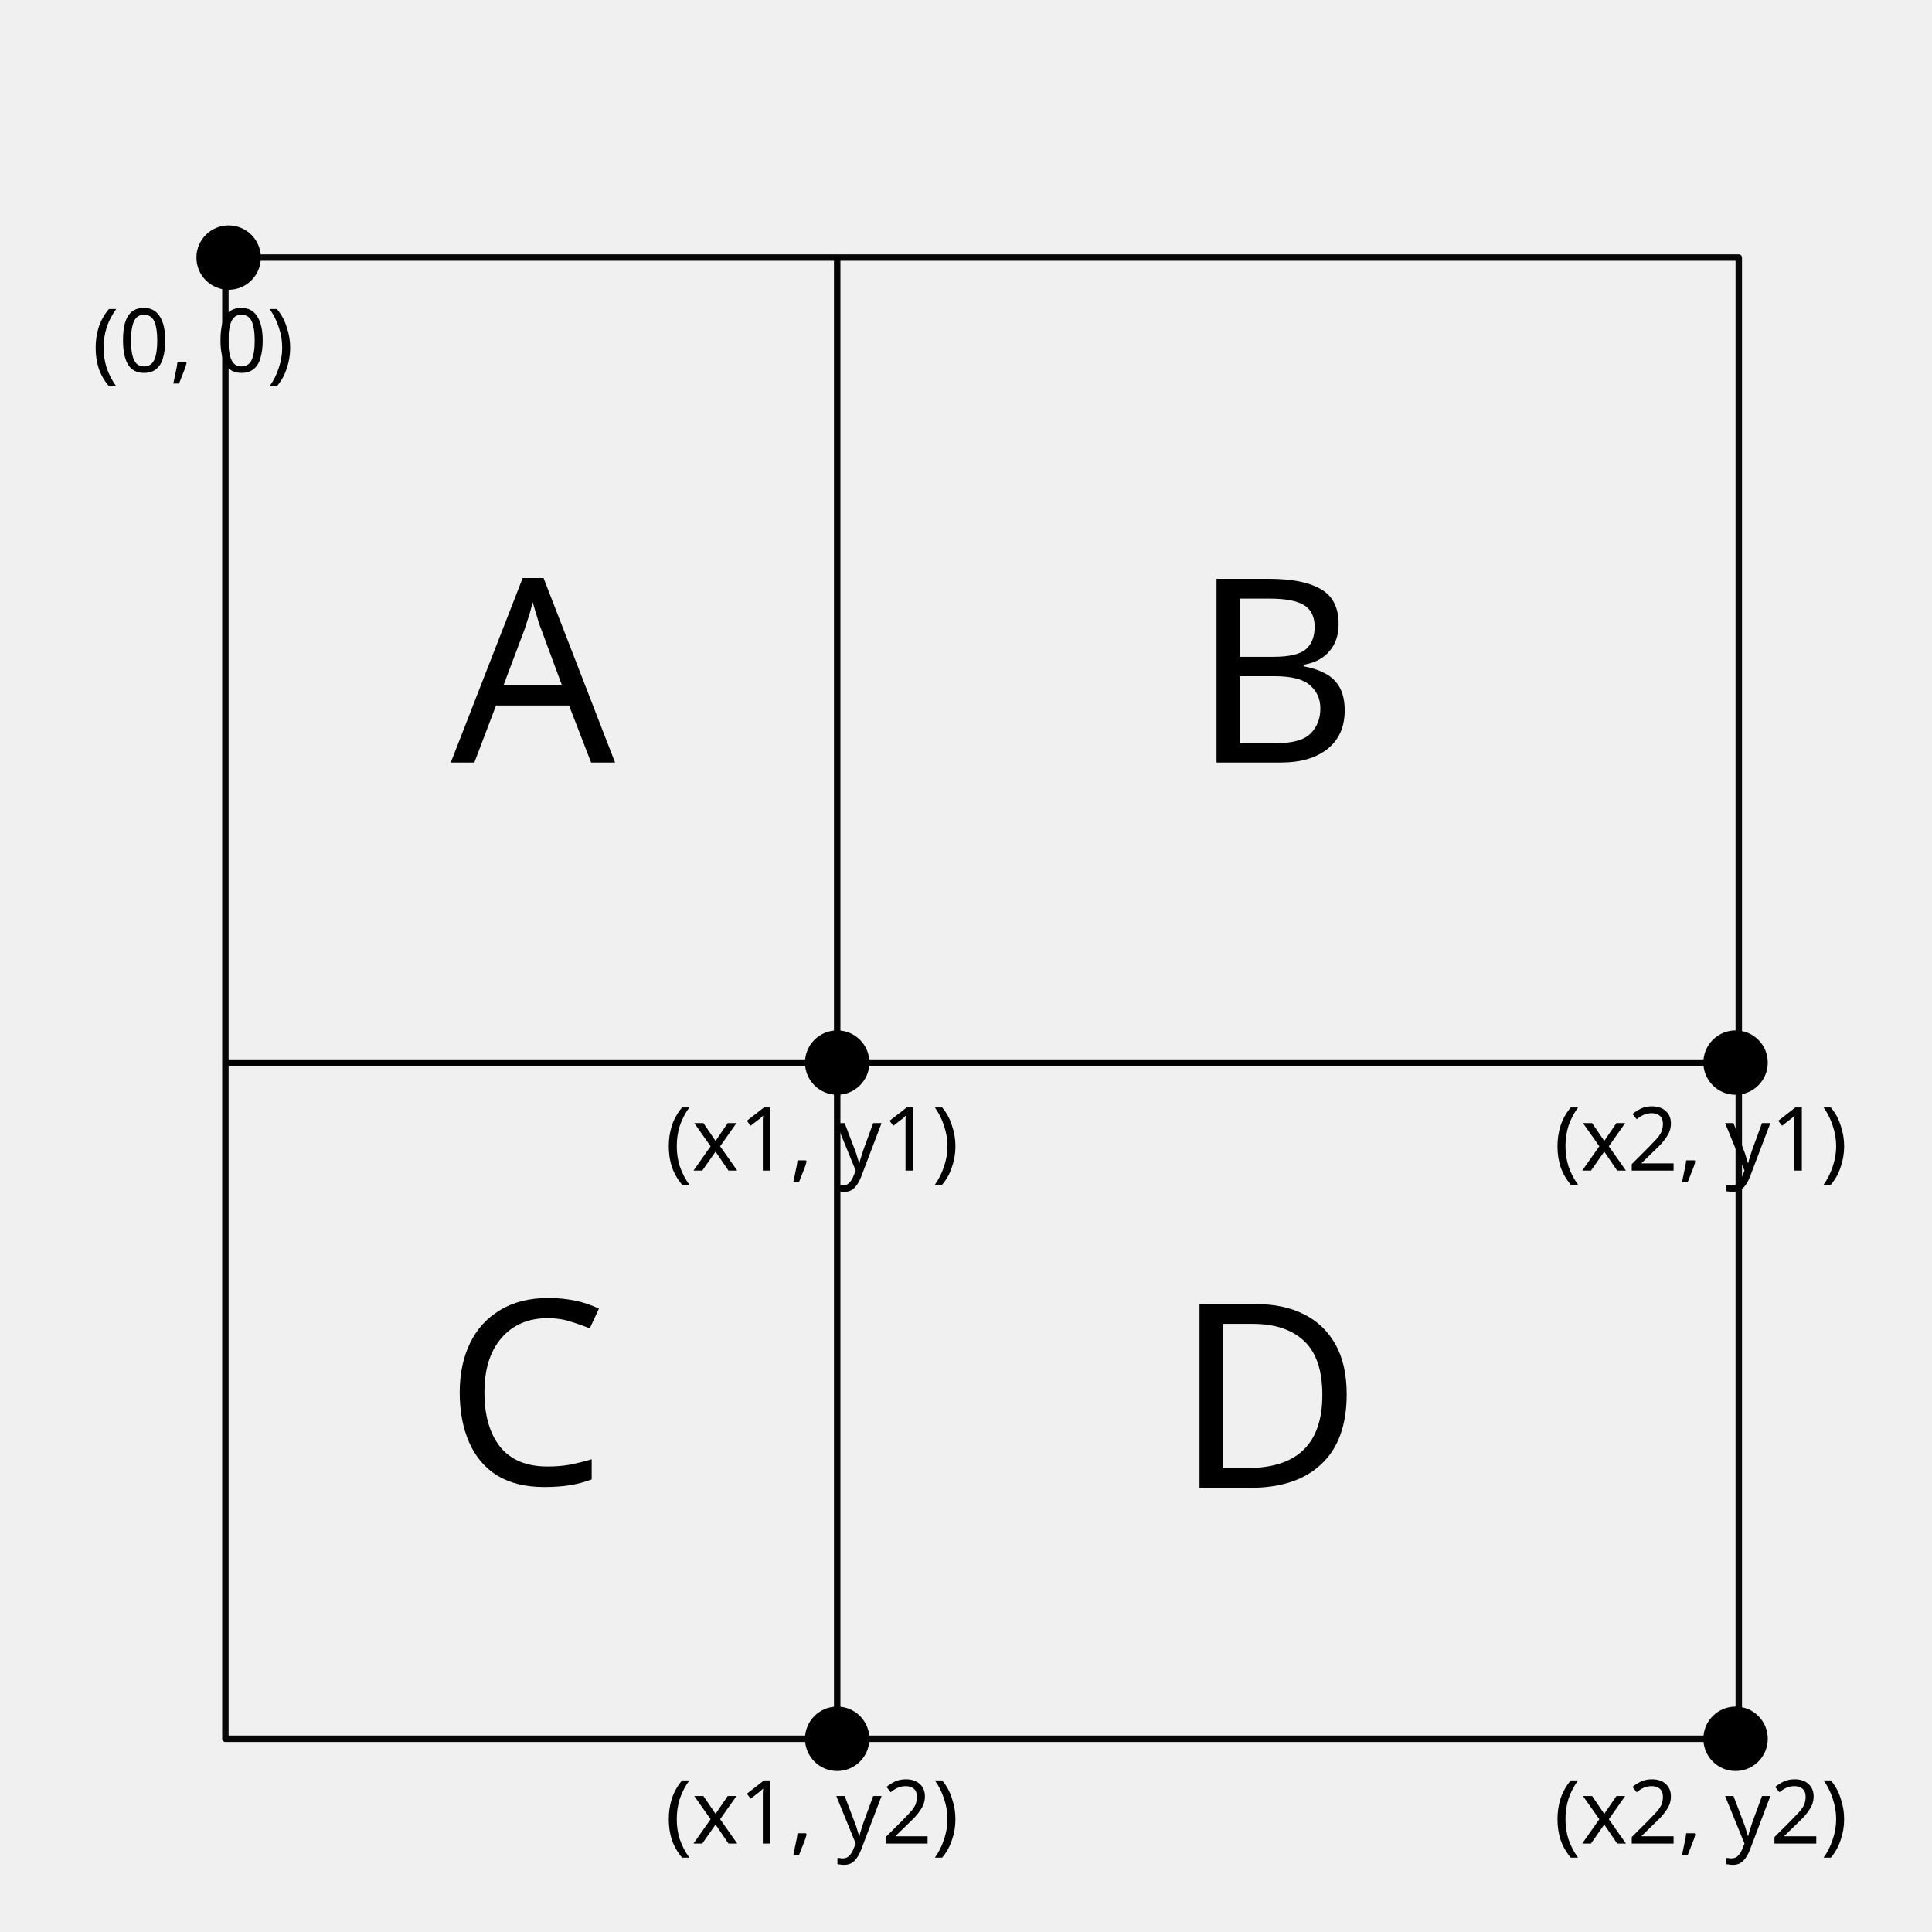
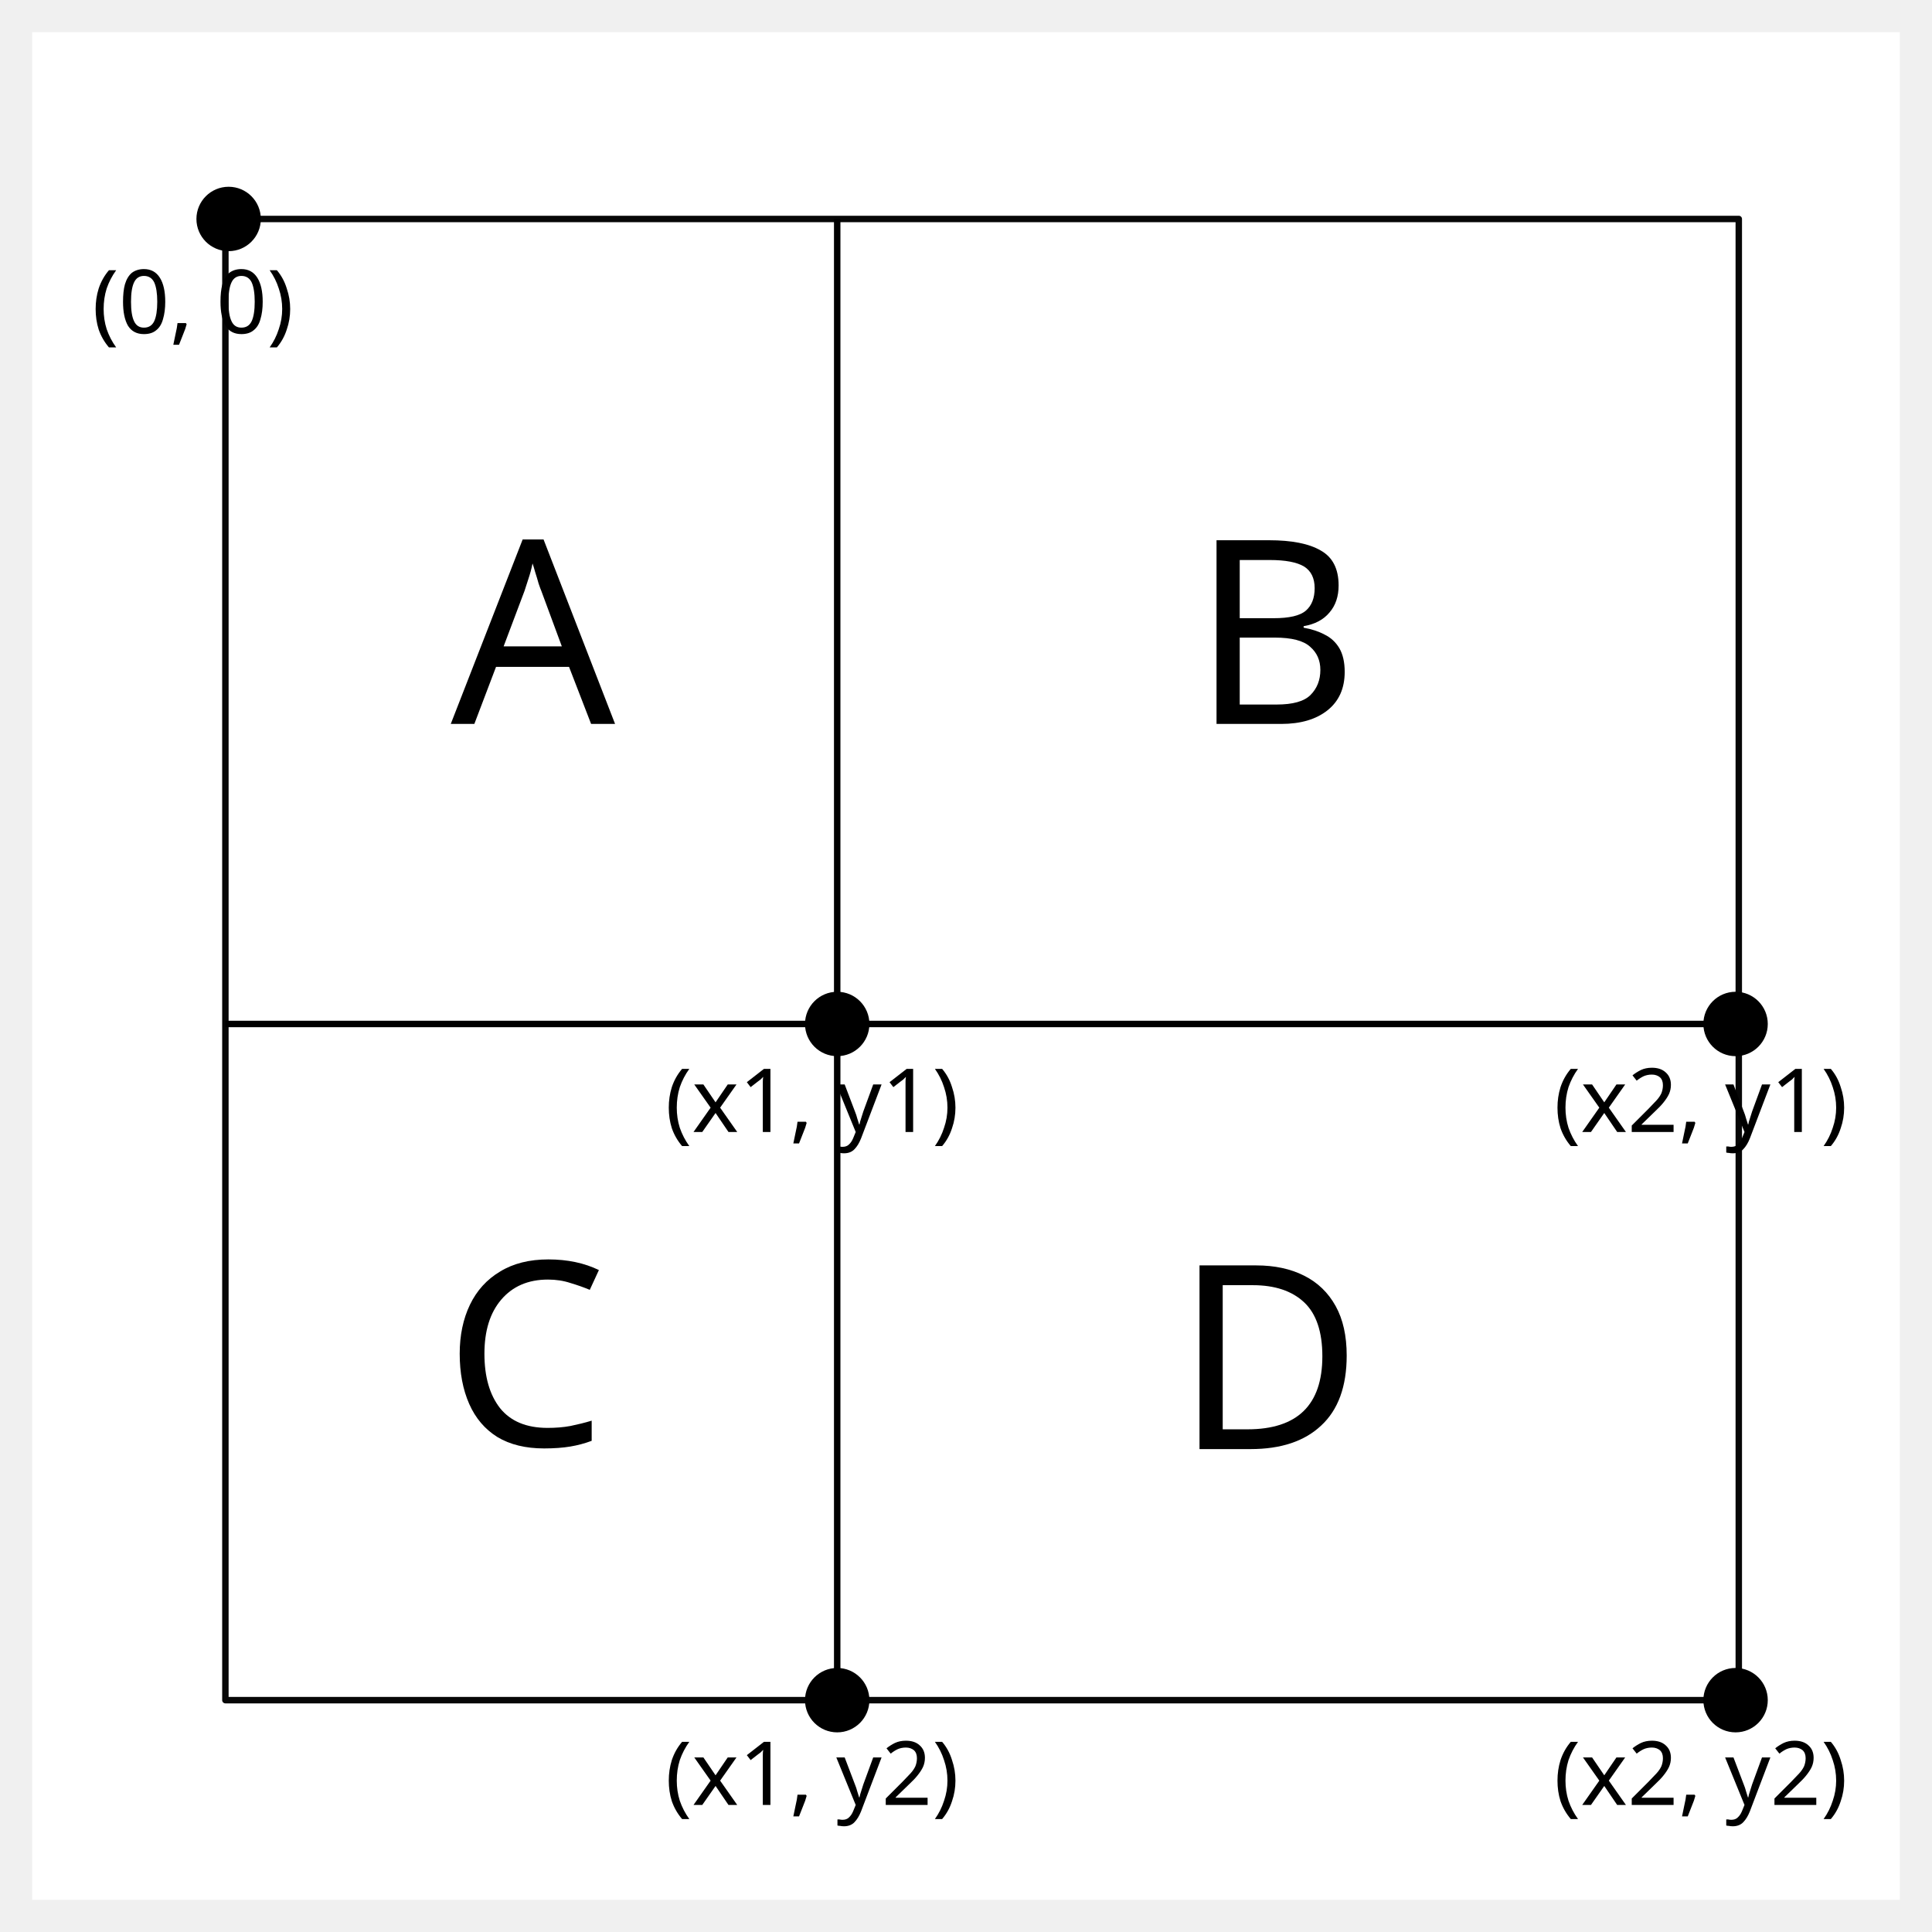
<svg xmlns="http://www.w3.org/2000/svg" width="300" height="300" viewBox="0 0 79.375 79.375" version="1.1" id="svg8">
  <defs id="defs2" />
  <g id="layer1" transform="translate(0,-217.625)">
-     <text xml:space="preserve" style="font-style:normal;font-weight:normal;font-size:3.642px;line-height:1.25;font-family:sans-serif;letter-spacing:0px;word-spacing:0px;fill:#000000;fill-opacity:1;stroke:none;stroke-width:0.091" x="3.788" y="232.912" id="text4522">
-       <tspan id="tspan4520" x="3.788" y="232.912" style="stroke-width:0.091">(0, 0)</tspan>
+     <rect style="opacity:0.97;fill:#ffffff;fill-opacity:1;stroke:none;stroke-width:0.265;stroke-linejoin:round;stroke-miterlimit:4;stroke-dasharray:0.265, 0.795;stroke-dashoffset:0;stroke-opacity:1" id="rect843" width="76.729" height="76.729" x="1.323" y="218.948" />
+     <text xml:space="preserve" style="font-style:normal;font-weight:normal;font-size:3.642px;line-height:1.25;font-family:sans-serif;letter-spacing:0px;word-spacing:0px;fill:#000000;fill-opacity:1;stroke:none;stroke-width:0.091" x="3.788" y="231.324" id="text4522">
+       <tspan id="tspan4520" x="3.788" y="231.324" style="stroke-width:0.091">(0, 0)</tspan>
    </text>
-     <rect style="opacity:0.97;fill:none;fill-opacity:1;stroke:#000000;stroke-width:0.265;stroke-linejoin:round;stroke-miterlimit:4;stroke-dasharray:none;stroke-dashoffset:0;stroke-opacity:1" id="rect4524" width="62.177" height="60.854" x="9.26" y="228.208" />
-     <path style="fill:none;stroke:#000000;stroke-width:0.265px;stroke-linecap:butt;stroke-linejoin:miter;stroke-opacity:1" d="m 34.396,228.208 v 60.854 0" id="path4526" />
-     <path style="fill:none;stroke:#000000;stroke-width:0.265px;stroke-linecap:butt;stroke-linejoin:miter;stroke-opacity:1" d="M 9.26,261.281 H 71.437 v 0" id="path4528" />
-     <text xml:space="preserve" style="font-style:normal;font-weight:normal;font-size:10.583px;line-height:1.25;font-family:sans-serif;letter-spacing:0px;word-spacing:0px;fill:#000000;fill-opacity:1;stroke:none;stroke-width:0.265" x="18.521" y="248.956" id="text4532">
-       <tspan x="18.521" y="248.956" style="stroke-width:0.265" id="tspan4534">A</tspan>
+     <rect style="opacity:0.97;fill:none;fill-opacity:1;stroke:#000000;stroke-width:0.265;stroke-linejoin:round;stroke-miterlimit:4;stroke-dasharray:none;stroke-dashoffset:0;stroke-opacity:1" id="rect4524" width="62.177" height="60.854" x="9.26" y="226.621" />
+     <path style="fill:none;stroke:#000000;stroke-width:0.265px;stroke-linecap:butt;stroke-linejoin:miter;stroke-opacity:1" d="m 34.396,226.621 v 60.854 0" id="path4526" />
+     <path style="fill:none;stroke:#000000;stroke-width:0.265px;stroke-linecap:butt;stroke-linejoin:miter;stroke-opacity:1" d="M 9.26,259.694 H 71.437 v 0" id="path4528" />
+     <text xml:space="preserve" style="font-style:normal;font-weight:normal;font-size:10.583px;line-height:1.25;font-family:sans-serif;letter-spacing:0px;word-spacing:0px;fill:#000000;fill-opacity:1;stroke:none;stroke-width:0.265" x="18.521" y="247.369" id="text4532">
+       <tspan x="18.521" y="247.369" style="stroke-width:0.265" id="tspan4534">A</tspan>
    </text>
-     <text xml:space="preserve" style="font-style:normal;font-weight:normal;font-size:10.583px;line-height:1.25;font-family:sans-serif;letter-spacing:0px;word-spacing:0px;fill:#000000;fill-opacity:1;stroke:none;stroke-width:0.265" x="48.948" y="248.956" id="text4540">
-       <tspan id="tspan4538" x="48.948" y="248.956" style="stroke-width:0.265">B</tspan>
+     <text xml:space="preserve" style="font-style:normal;font-weight:normal;font-size:10.583px;line-height:1.25;font-family:sans-serif;letter-spacing:0px;word-spacing:0px;fill:#000000;fill-opacity:1;stroke:none;stroke-width:0.265" x="48.948" y="247.369" id="text4540">
+       <tspan id="tspan4538" x="48.948" y="247.369" style="stroke-width:0.265">B</tspan>
    </text>
-     <text xml:space="preserve" style="font-style:normal;font-weight:normal;font-size:10.583px;line-height:1.25;font-family:sans-serif;letter-spacing:0px;word-spacing:0px;fill:#000000;fill-opacity:1;stroke:none;stroke-width:0.265" x="18.248" y="278.611" id="text4544">
-       <tspan id="tspan4542" x="18.248" y="278.611" style="stroke-width:0.265">C</tspan>
+     <text xml:space="preserve" style="font-style:normal;font-weight:normal;font-size:10.583px;line-height:1.25;font-family:sans-serif;letter-spacing:0px;word-spacing:0px;fill:#000000;fill-opacity:1;stroke:none;stroke-width:0.265" x="18.248" y="277.024" id="text4544">
+       <tspan id="tspan4542" x="18.248" y="277.024" style="stroke-width:0.265">C</tspan>
    </text>
-     <text xml:space="preserve" style="font-style:normal;font-weight:normal;font-size:10.583px;line-height:1.25;font-family:sans-serif;letter-spacing:0px;word-spacing:0px;fill:#000000;fill-opacity:1;stroke:none;stroke-width:0.265" x="48.25" y="278.751" id="text4548">
-       <tspan id="tspan4546" x="48.25" y="278.751" style="stroke-width:0.265">D</tspan>
+     <text xml:space="preserve" style="font-style:normal;font-weight:normal;font-size:10.583px;line-height:1.25;font-family:sans-serif;letter-spacing:0px;word-spacing:0px;fill:#000000;fill-opacity:1;stroke:none;stroke-width:0.265" x="48.25" y="277.163" id="text4548">
+       <tspan id="tspan4546" x="48.25" y="277.163" style="stroke-width:0.265">D</tspan>
    </text>
-     <text xml:space="preserve" style="font-style:normal;font-weight:normal;font-size:3.642px;line-height:1.25;font-family:sans-serif;letter-spacing:0px;word-spacing:0px;fill:#000000;fill-opacity:1;stroke:none;stroke-width:0.091" x="27.336" y="265.72" id="text4552">
-       <tspan id="tspan4550" x="27.336" y="265.72" style="stroke-width:0.091">(x1, y1)</tspan>
+     <text xml:space="preserve" style="font-style:normal;font-weight:normal;font-size:3.642px;line-height:1.25;font-family:sans-serif;letter-spacing:0px;word-spacing:0px;fill:#000000;fill-opacity:1;stroke:none;stroke-width:0.091" x="27.336" y="264.133" id="text4552">
+       <tspan id="tspan4550" x="27.336" y="264.133" style="stroke-width:0.091">(x1, y1)</tspan>
    </text>
-     <text xml:space="preserve" style="font-style:normal;font-weight:normal;font-size:3.642px;line-height:1.25;font-family:sans-serif;letter-spacing:0px;word-spacing:0px;fill:#000000;fill-opacity:1;stroke:none;stroke-width:0.091" x="63.849" y="293.369" id="text4556">
-       <tspan id="tspan4554" x="63.849" y="293.369" style="stroke-width:0.091">(x2, y2)</tspan>
+     <text xml:space="preserve" style="font-style:normal;font-weight:normal;font-size:3.642px;line-height:1.25;font-family:sans-serif;letter-spacing:0px;word-spacing:0px;fill:#000000;fill-opacity:1;stroke:none;stroke-width:0.091" x="63.849" y="291.782" id="text4556">
+       <tspan id="tspan4554" x="63.849" y="291.782" style="stroke-width:0.091">(x2, y2)</tspan>
    </text>
-     <circle style="fill:#000000;fill-opacity:1;fill-rule:evenodd;stroke-width:0.265" id="path4562" cx="9.393" cy="228.208" r="1.323" />
-     <circle style="fill:#000000;fill-opacity:1;fill-rule:evenodd;stroke-width:0.265" id="path4562-8" cx="34.396" cy="261.281" r="1.323" />
-     <circle style="fill:#000000;fill-opacity:1;fill-rule:evenodd;stroke-width:0.265" id="path4562-4" cx="71.305" cy="289.062" r="1.323" />
-     <circle style="fill:#000000;fill-opacity:1;fill-rule:evenodd;stroke-width:0.265" id="path4562-41" cx="71.305" cy="261.281" r="1.323" />
-     <circle style="fill:#000000;fill-opacity:1;fill-rule:evenodd;stroke-width:0.265" id="path4562-1" cx="34.396" cy="289.062" r="1.323" />
-     <text xml:space="preserve" style="font-style:normal;font-weight:normal;font-size:3.642px;line-height:1.25;font-family:sans-serif;letter-spacing:0px;word-spacing:0px;fill:#000000;fill-opacity:1;stroke:none;stroke-width:0.091" x="63.849" y="265.72" id="text4599">
-       <tspan id="tspan4597" x="63.849" y="265.72" style="stroke-width:0.091">(x2, y1)</tspan>
+     <circle style="fill:#000000;fill-opacity:1;fill-rule:evenodd;stroke-width:0.265" id="path4562" cx="9.393" cy="226.621" r="1.323" />
+     <circle style="fill:#000000;fill-opacity:1;fill-rule:evenodd;stroke-width:0.265" id="path4562-8" cx="34.396" cy="259.694" r="1.323" />
+     <circle style="fill:#000000;fill-opacity:1;fill-rule:evenodd;stroke-width:0.265" id="path4562-4" cx="71.305" cy="287.475" r="1.323" />
+     <circle style="fill:#000000;fill-opacity:1;fill-rule:evenodd;stroke-width:0.265" id="path4562-41" cx="71.305" cy="259.694" r="1.323" />
+     <circle style="fill:#000000;fill-opacity:1;fill-rule:evenodd;stroke-width:0.265" id="path4562-1" cx="34.396" cy="287.475" r="1.323" />
+     <text xml:space="preserve" style="font-style:normal;font-weight:normal;font-size:3.642px;line-height:1.25;font-family:sans-serif;letter-spacing:0px;word-spacing:0px;fill:#000000;fill-opacity:1;stroke:none;stroke-width:0.091" x="63.849" y="264.133" id="text4599">
+       <tspan id="tspan4597" x="63.849" y="264.133" style="stroke-width:0.091">(x2, y1)</tspan>
    </text>
-     <text xml:space="preserve" style="font-style:normal;font-weight:normal;font-size:3.642px;line-height:1.25;font-family:sans-serif;letter-spacing:0px;word-spacing:0px;fill:#000000;fill-opacity:1;stroke:none;stroke-width:0.091" x="27.336" y="293.369" id="text4603">
-       <tspan id="tspan4601" x="27.336" y="293.369" style="stroke-width:0.091">(x1, y2)</tspan>
+     <text xml:space="preserve" style="font-style:normal;font-weight:normal;font-size:3.642px;line-height:1.25;font-family:sans-serif;letter-spacing:0px;word-spacing:0px;fill:#000000;fill-opacity:1;stroke:none;stroke-width:0.091" x="27.336" y="291.782" id="text4603">
+       <tspan id="tspan4601" x="27.336" y="291.782" style="stroke-width:0.091">(x1, y2)</tspan>
    </text>
+     <rect style="opacity:0.97;fill:none;fill-opacity:1;stroke:none;stroke-width:0.265;stroke-linejoin:round;stroke-miterlimit:4;stroke-dasharray:0.265, 0.795;stroke-dashoffset:0;stroke-opacity:1" id="rect839" width="91.281" height="88.635" x="-3.969" y="214.979" />
+     <rect style="opacity:0.97;fill:none;fill-opacity:1;stroke:none;stroke-width:0.265;stroke-linejoin:round;stroke-miterlimit:4;stroke-dasharray:0.265, 0.795;stroke-dashoffset:0;stroke-opacity:1" id="rect841" width="76.729" height="76.729" x="1.323" y="218.948" />
  </g>
</svg>
